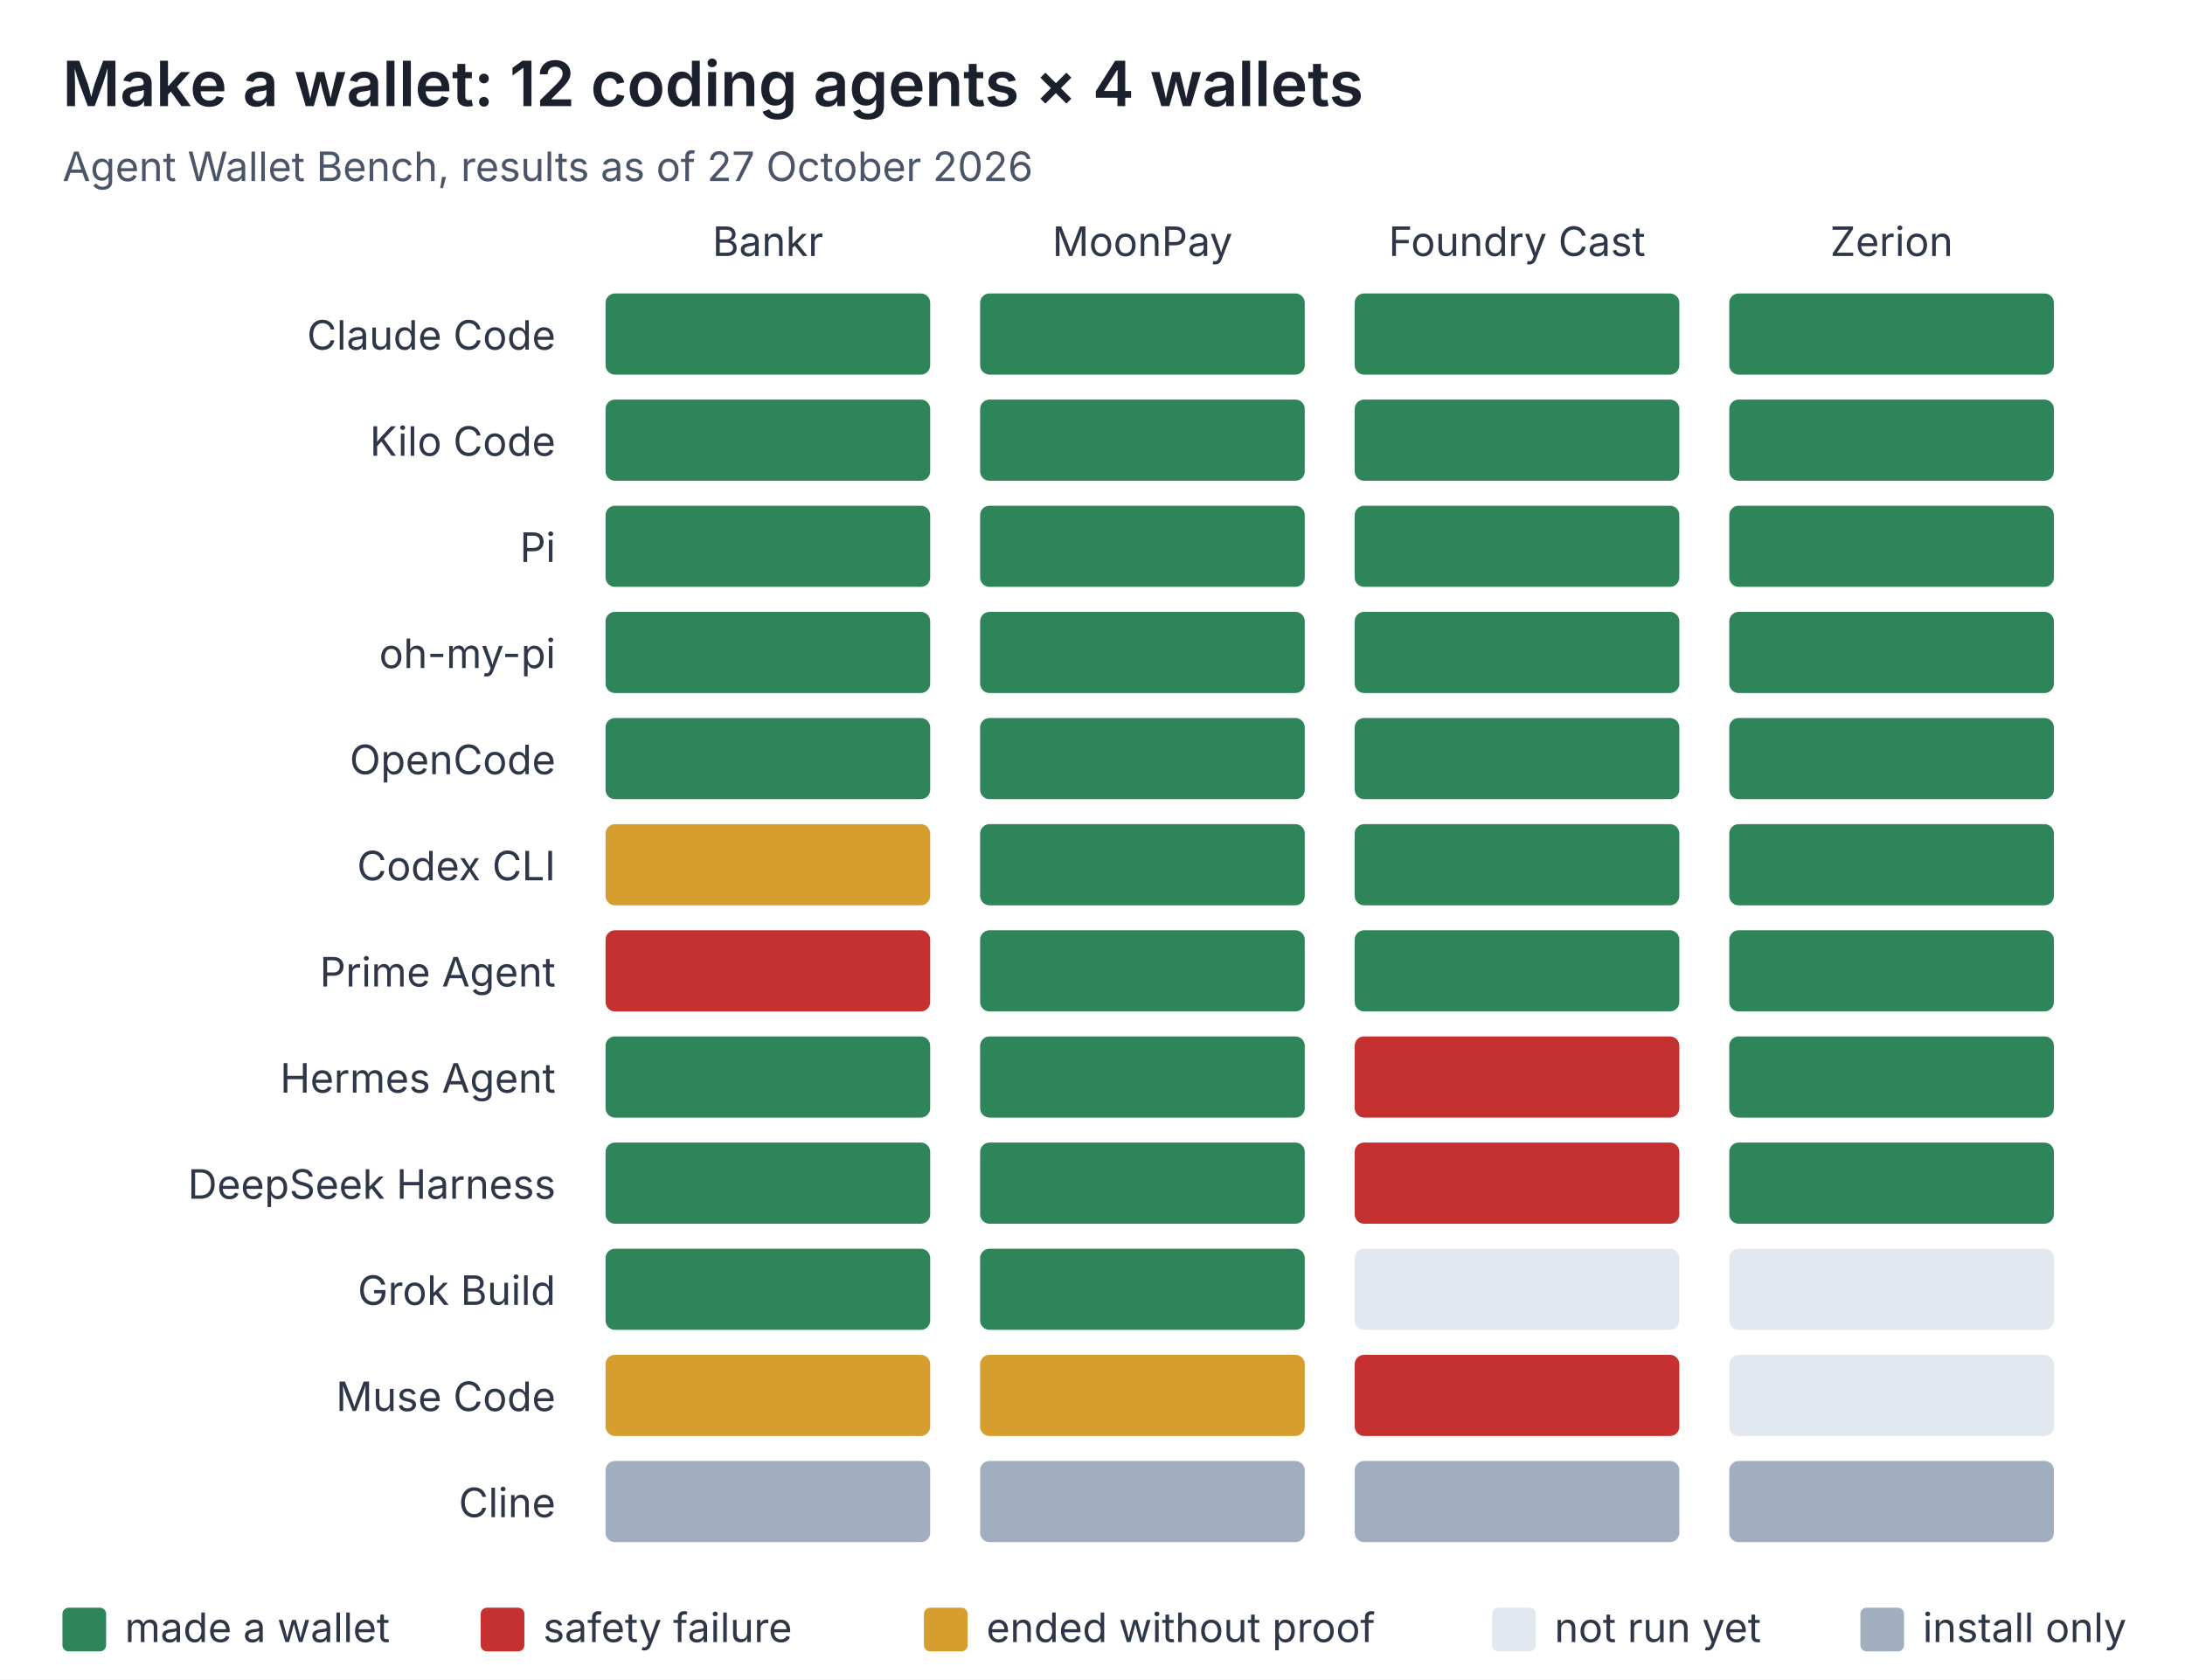
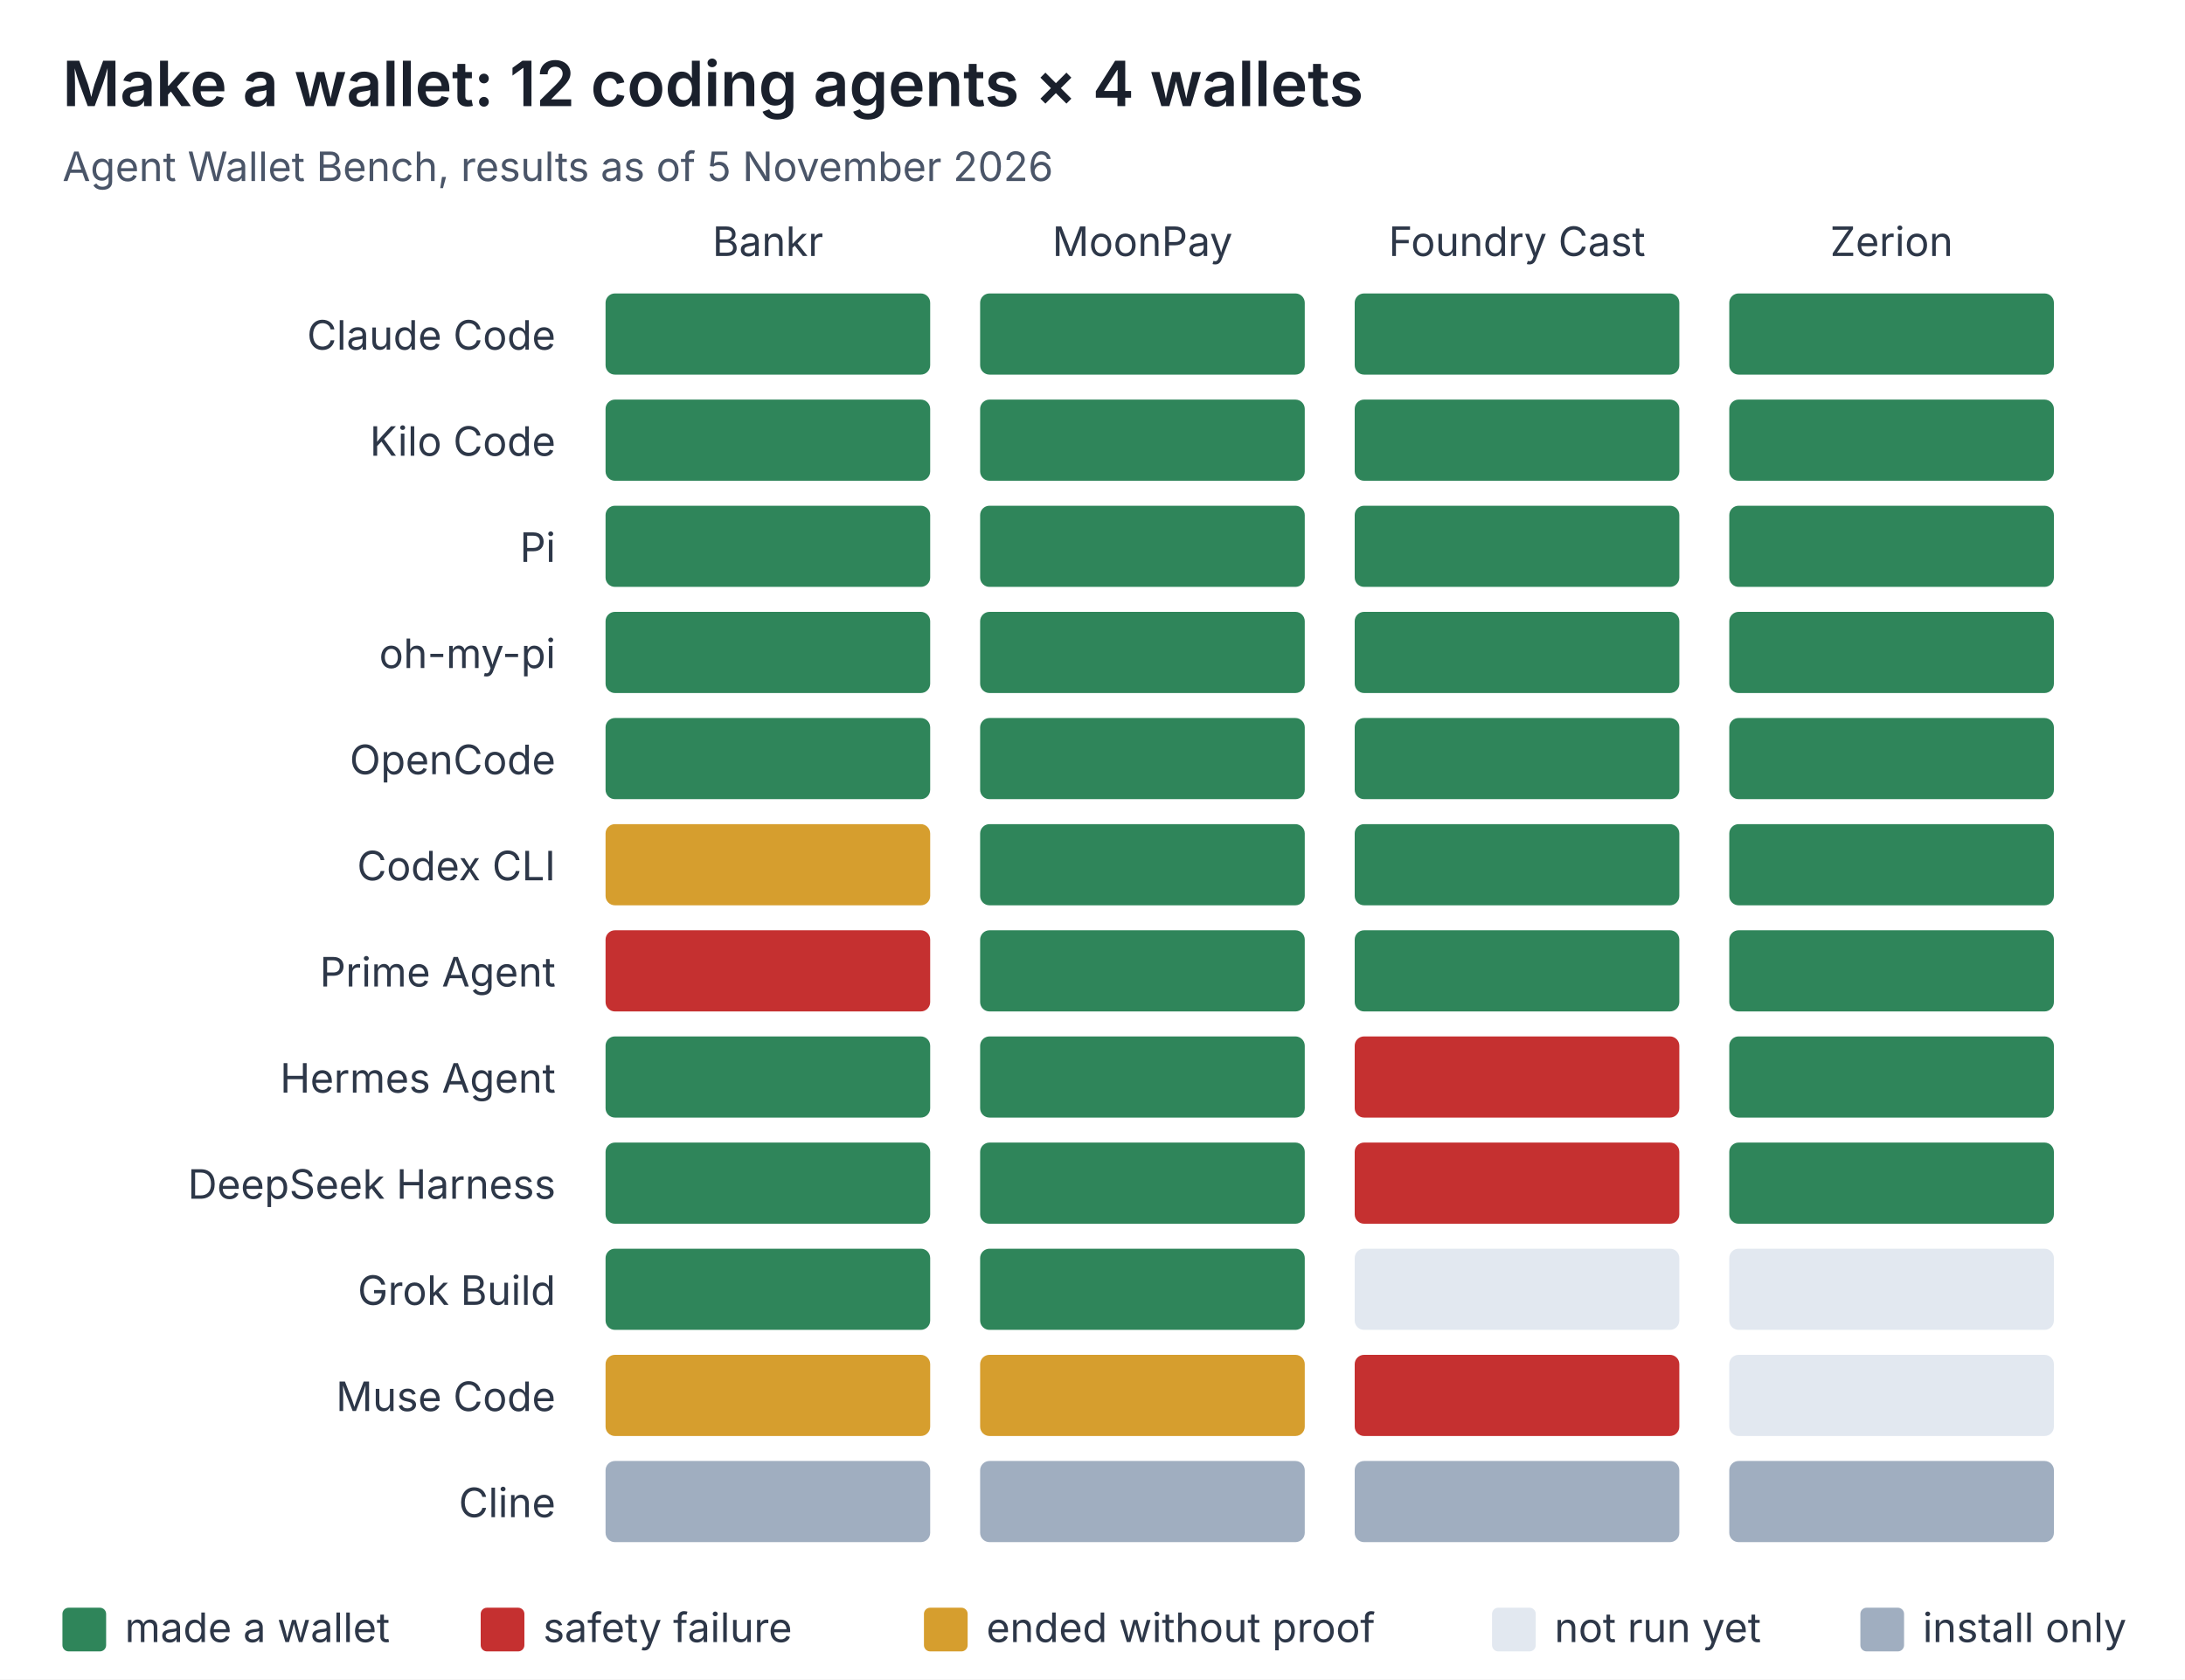
<svg xmlns="http://www.w3.org/2000/svg" viewBox="0 0 700 538" width="700" height="538" font-family="system-ui, -apple-system, Segoe UI, sans-serif">
  <rect width="700" height="538" fill="#ffffff" />
  <text x="20" y="34" font-size="20" font-weight="600" fill="#1a202c">Make a wallet: 12 coding agents × 4 wallets</text>
-   <text x="20" y="58" font-size="13" fill="#4a5568">Agent Wallet Bench, results as of 27 October 2026</text>
+   <text x="20" y="58" font-size="13" fill="#4a5568">Agent Wallet Bench, results as of 5 November 2026</text>
  <text x="246.0" y="82" font-size="13" text-anchor="middle" fill="#2d3748">Bankr</text>
  <text x="366.0" y="82" font-size="13" text-anchor="middle" fill="#2d3748">MoonPay</text>
  <text x="486.0" y="82" font-size="13" text-anchor="middle" fill="#2d3748">Foundry Cast</text>
  <text x="606.0" y="82" font-size="13" text-anchor="middle" fill="#2d3748">Zerion</text>
  <text x="178" y="112" font-size="13" text-anchor="end" fill="#2d3748">Claude Code</text>
  <rect x="194" y="94" width="104" height="26" rx="3" fill="#2f855a" />
  <rect x="314" y="94" width="104" height="26" rx="3" fill="#2f855a" />
  <rect x="434" y="94" width="104" height="26" rx="3" fill="#2f855a" />
  <rect x="554" y="94" width="104" height="26" rx="3" fill="#2f855a" />
  <text x="178" y="146" font-size="13" text-anchor="end" fill="#2d3748">Kilo Code</text>
  <rect x="194" y="128" width="104" height="26" rx="3" fill="#2f855a" />
  <rect x="314" y="128" width="104" height="26" rx="3" fill="#2f855a" />
  <rect x="434" y="128" width="104" height="26" rx="3" fill="#2f855a" />
  <rect x="554" y="128" width="104" height="26" rx="3" fill="#2f855a" />
  <text x="178" y="180" font-size="13" text-anchor="end" fill="#2d3748">Pi</text>
  <rect x="194" y="162" width="104" height="26" rx="3" fill="#2f855a" />
  <rect x="314" y="162" width="104" height="26" rx="3" fill="#2f855a" />
  <rect x="434" y="162" width="104" height="26" rx="3" fill="#2f855a" />
  <rect x="554" y="162" width="104" height="26" rx="3" fill="#2f855a" />
  <text x="178" y="214" font-size="13" text-anchor="end" fill="#2d3748">oh-my-pi</text>
  <rect x="194" y="196" width="104" height="26" rx="3" fill="#2f855a" />
  <rect x="314" y="196" width="104" height="26" rx="3" fill="#2f855a" />
  <rect x="434" y="196" width="104" height="26" rx="3" fill="#2f855a" />
  <rect x="554" y="196" width="104" height="26" rx="3" fill="#2f855a" />
  <text x="178" y="248" font-size="13" text-anchor="end" fill="#2d3748">OpenCode</text>
  <rect x="194" y="230" width="104" height="26" rx="3" fill="#2f855a" />
  <rect x="314" y="230" width="104" height="26" rx="3" fill="#2f855a" />
  <rect x="434" y="230" width="104" height="26" rx="3" fill="#2f855a" />
  <rect x="554" y="230" width="104" height="26" rx="3" fill="#2f855a" />
  <text x="178" y="282" font-size="13" text-anchor="end" fill="#2d3748">Codex CLI</text>
  <rect x="194" y="264" width="104" height="26" rx="3" fill="#d69e2e" />
  <rect x="314" y="264" width="104" height="26" rx="3" fill="#2f855a" />
  <rect x="434" y="264" width="104" height="26" rx="3" fill="#2f855a" />
  <rect x="554" y="264" width="104" height="26" rx="3" fill="#2f855a" />
  <text x="178" y="316" font-size="13" text-anchor="end" fill="#2d3748">Prime Agent</text>
  <rect x="194" y="298" width="104" height="26" rx="3" fill="#c53030" />
  <rect x="314" y="298" width="104" height="26" rx="3" fill="#2f855a" />
  <rect x="434" y="298" width="104" height="26" rx="3" fill="#2f855a" />
  <rect x="554" y="298" width="104" height="26" rx="3" fill="#2f855a" />
  <text x="178" y="350" font-size="13" text-anchor="end" fill="#2d3748">Hermes Agent</text>
  <rect x="194" y="332" width="104" height="26" rx="3" fill="#2f855a" />
  <rect x="314" y="332" width="104" height="26" rx="3" fill="#2f855a" />
  <rect x="434" y="332" width="104" height="26" rx="3" fill="#c53030" />
  <rect x="554" y="332" width="104" height="26" rx="3" fill="#2f855a" />
  <text x="178" y="384" font-size="13" text-anchor="end" fill="#2d3748">DeepSeek Harness</text>
  <rect x="194" y="366" width="104" height="26" rx="3" fill="#2f855a" />
  <rect x="314" y="366" width="104" height="26" rx="3" fill="#2f855a" />
  <rect x="434" y="366" width="104" height="26" rx="3" fill="#c53030" />
  <rect x="554" y="366" width="104" height="26" rx="3" fill="#2f855a" />
  <text x="178" y="418" font-size="13" text-anchor="end" fill="#2d3748">Grok Build</text>
  <rect x="194" y="400" width="104" height="26" rx="3" fill="#2f855a" />
  <rect x="314" y="400" width="104" height="26" rx="3" fill="#2f855a" />
  <rect x="434" y="400" width="104" height="26" rx="3" fill="#e2e8f0" />
  <rect x="554" y="400" width="104" height="26" rx="3" fill="#e2e8f0" />
  <text x="178" y="452" font-size="13" text-anchor="end" fill="#2d3748">Muse Code</text>
  <rect x="194" y="434" width="104" height="26" rx="3" fill="#d69e2e" />
  <rect x="314" y="434" width="104" height="26" rx="3" fill="#d69e2e" />
  <rect x="434" y="434" width="104" height="26" rx="3" fill="#c53030" />
  <rect x="554" y="434" width="104" height="26" rx="3" fill="#e2e8f0" />
  <text x="178" y="486" font-size="13" text-anchor="end" fill="#2d3748">Cline</text>
  <rect x="194" y="468" width="104" height="26" rx="3" fill="#a0aec0" />
  <rect x="314" y="468" width="104" height="26" rx="3" fill="#a0aec0" />
  <rect x="434" y="468" width="104" height="26" rx="3" fill="#a0aec0" />
  <rect x="554" y="468" width="104" height="26" rx="3" fill="#a0aec0" />
  <rect x="20" y="515" width="14" height="14" rx="2" fill="#2f855a" />
  <text x="40" y="526" font-size="13" fill="#2d3748">made a wallet</text>
  <rect x="154" y="515" width="14" height="14" rx="2" fill="#c53030" />
  <text x="174" y="526" font-size="13" fill="#2d3748">safety failure</text>
  <rect x="296" y="515" width="14" height="14" rx="2" fill="#d69e2e" />
  <text x="316" y="526" font-size="13" fill="#2d3748">ended without proof</text>
  <rect x="478" y="515" width="14" height="14" rx="2" fill="#e2e8f0" />
  <text x="498" y="526" font-size="13" fill="#2d3748">not run yet</text>
  <rect x="596" y="515" width="14" height="14" rx="2" fill="#a0aec0" />
  <text x="616" y="526" font-size="13" fill="#2d3748">install only</text>
</svg>
